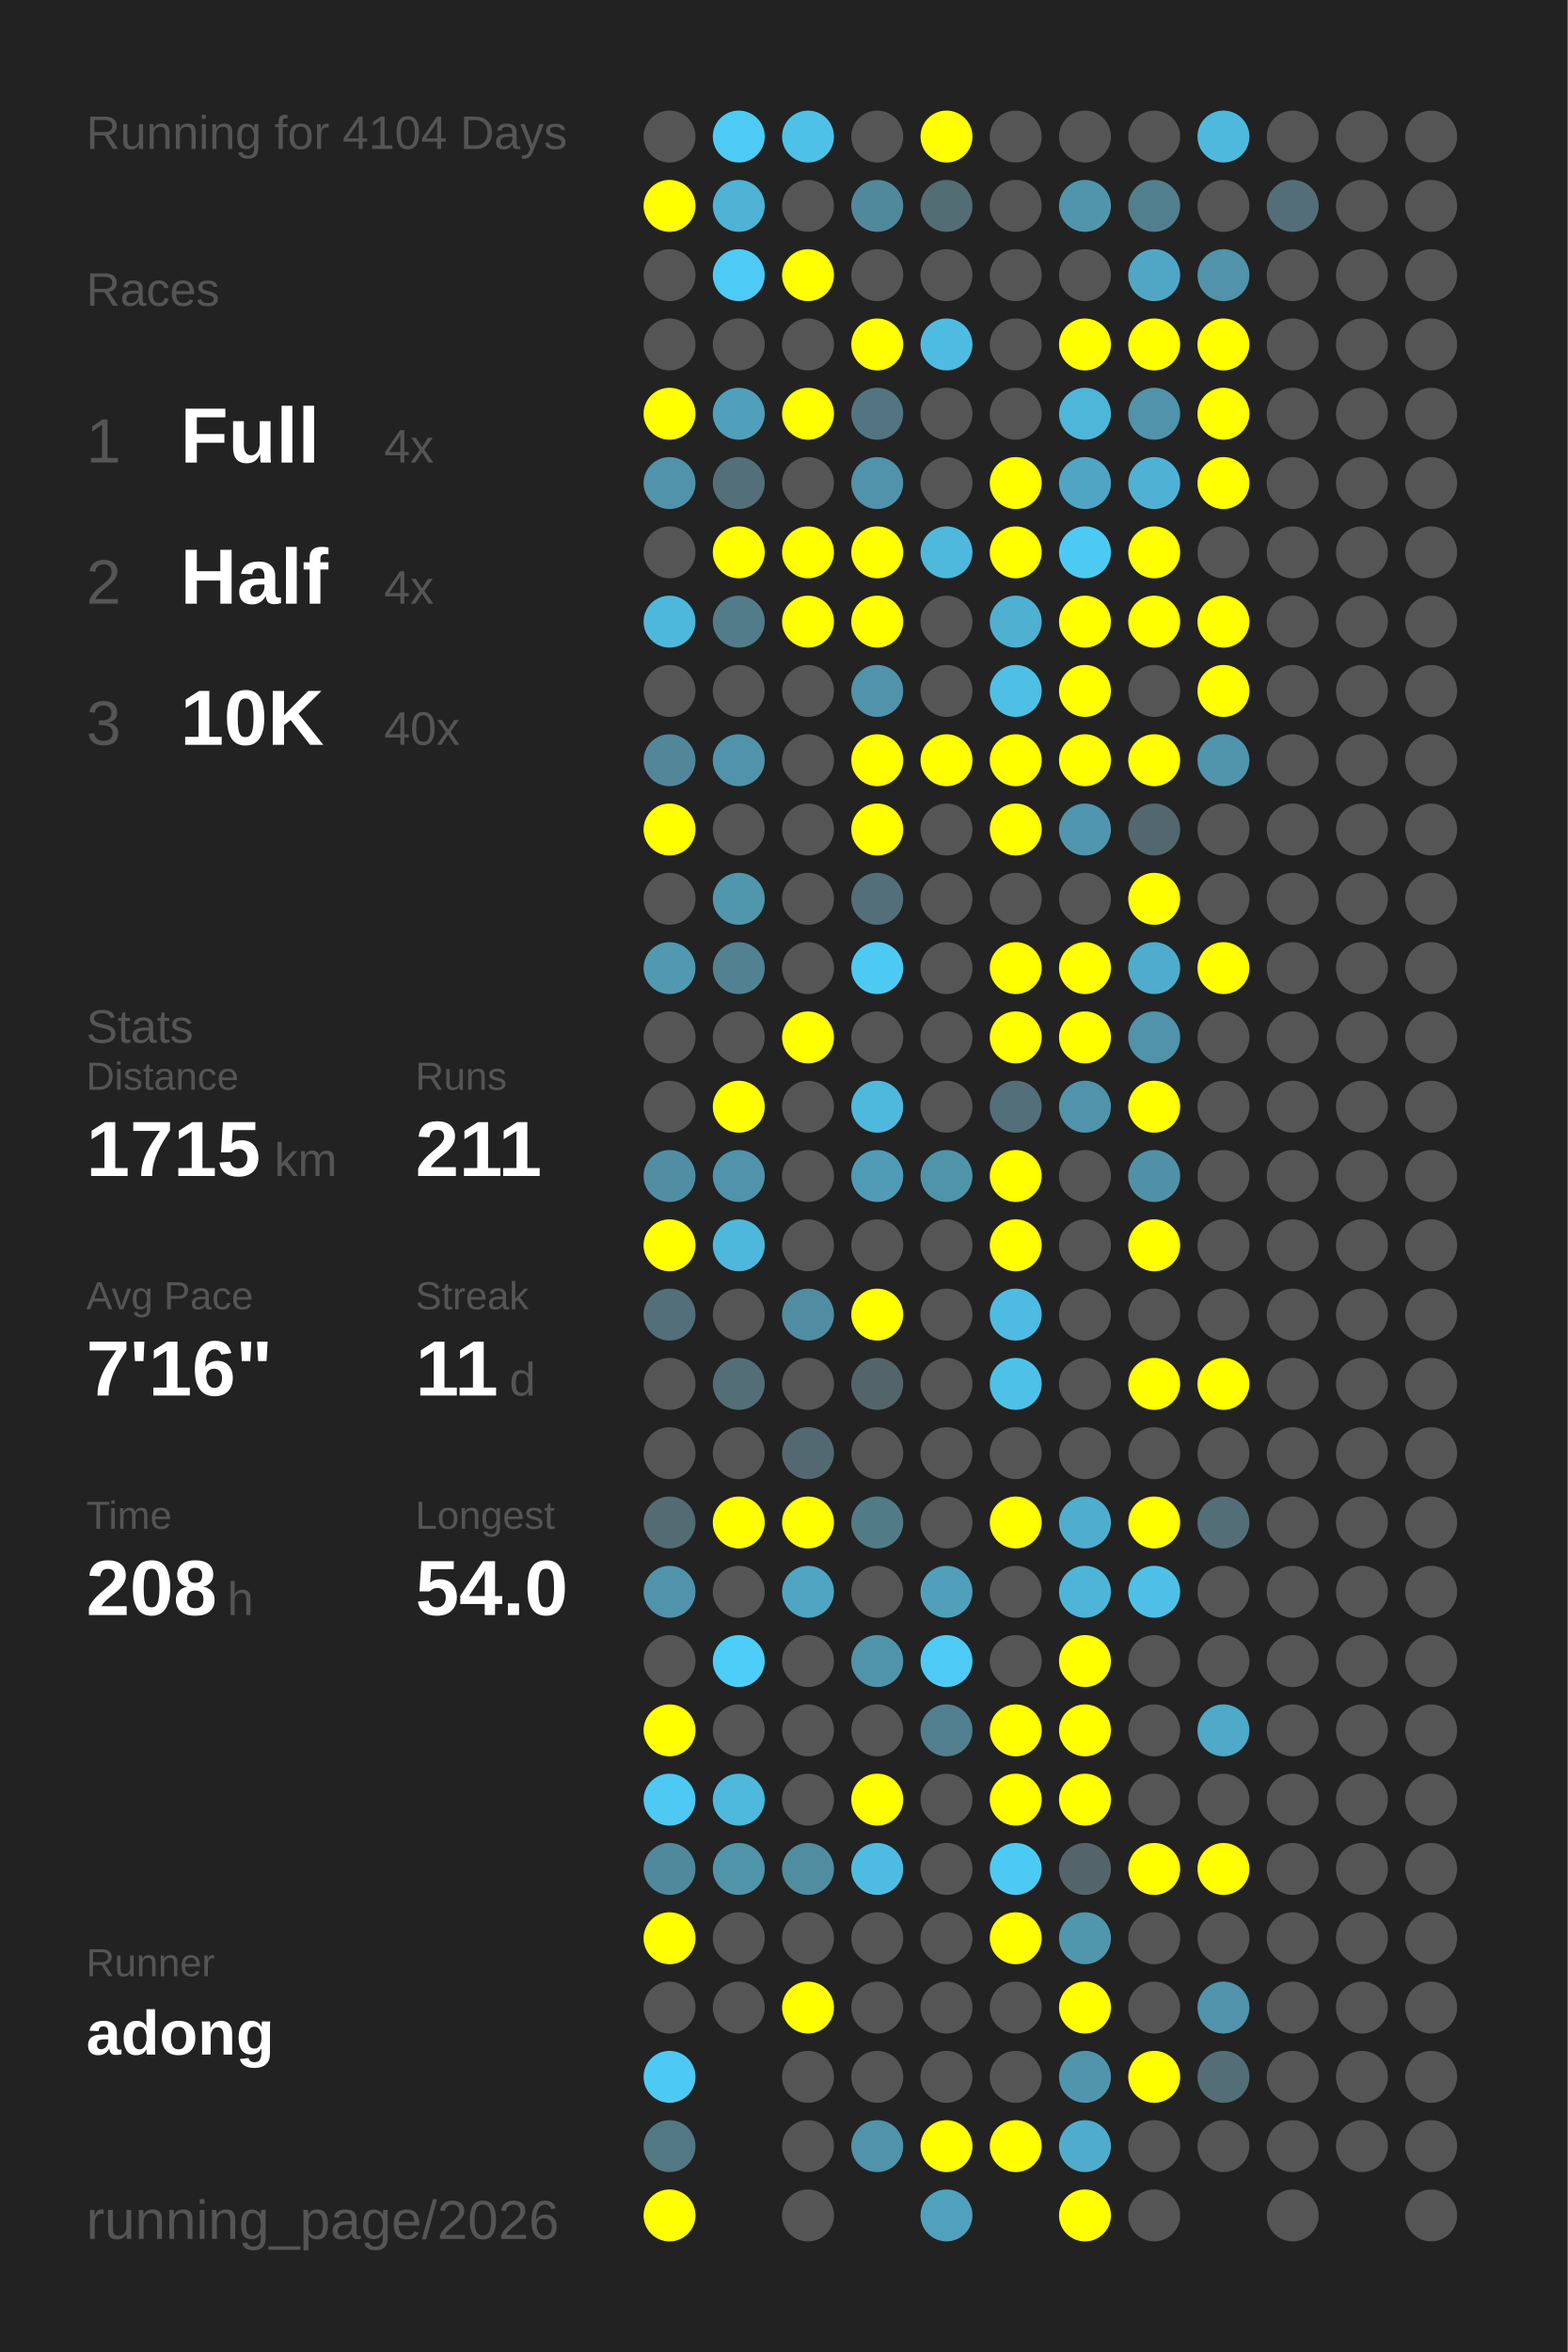
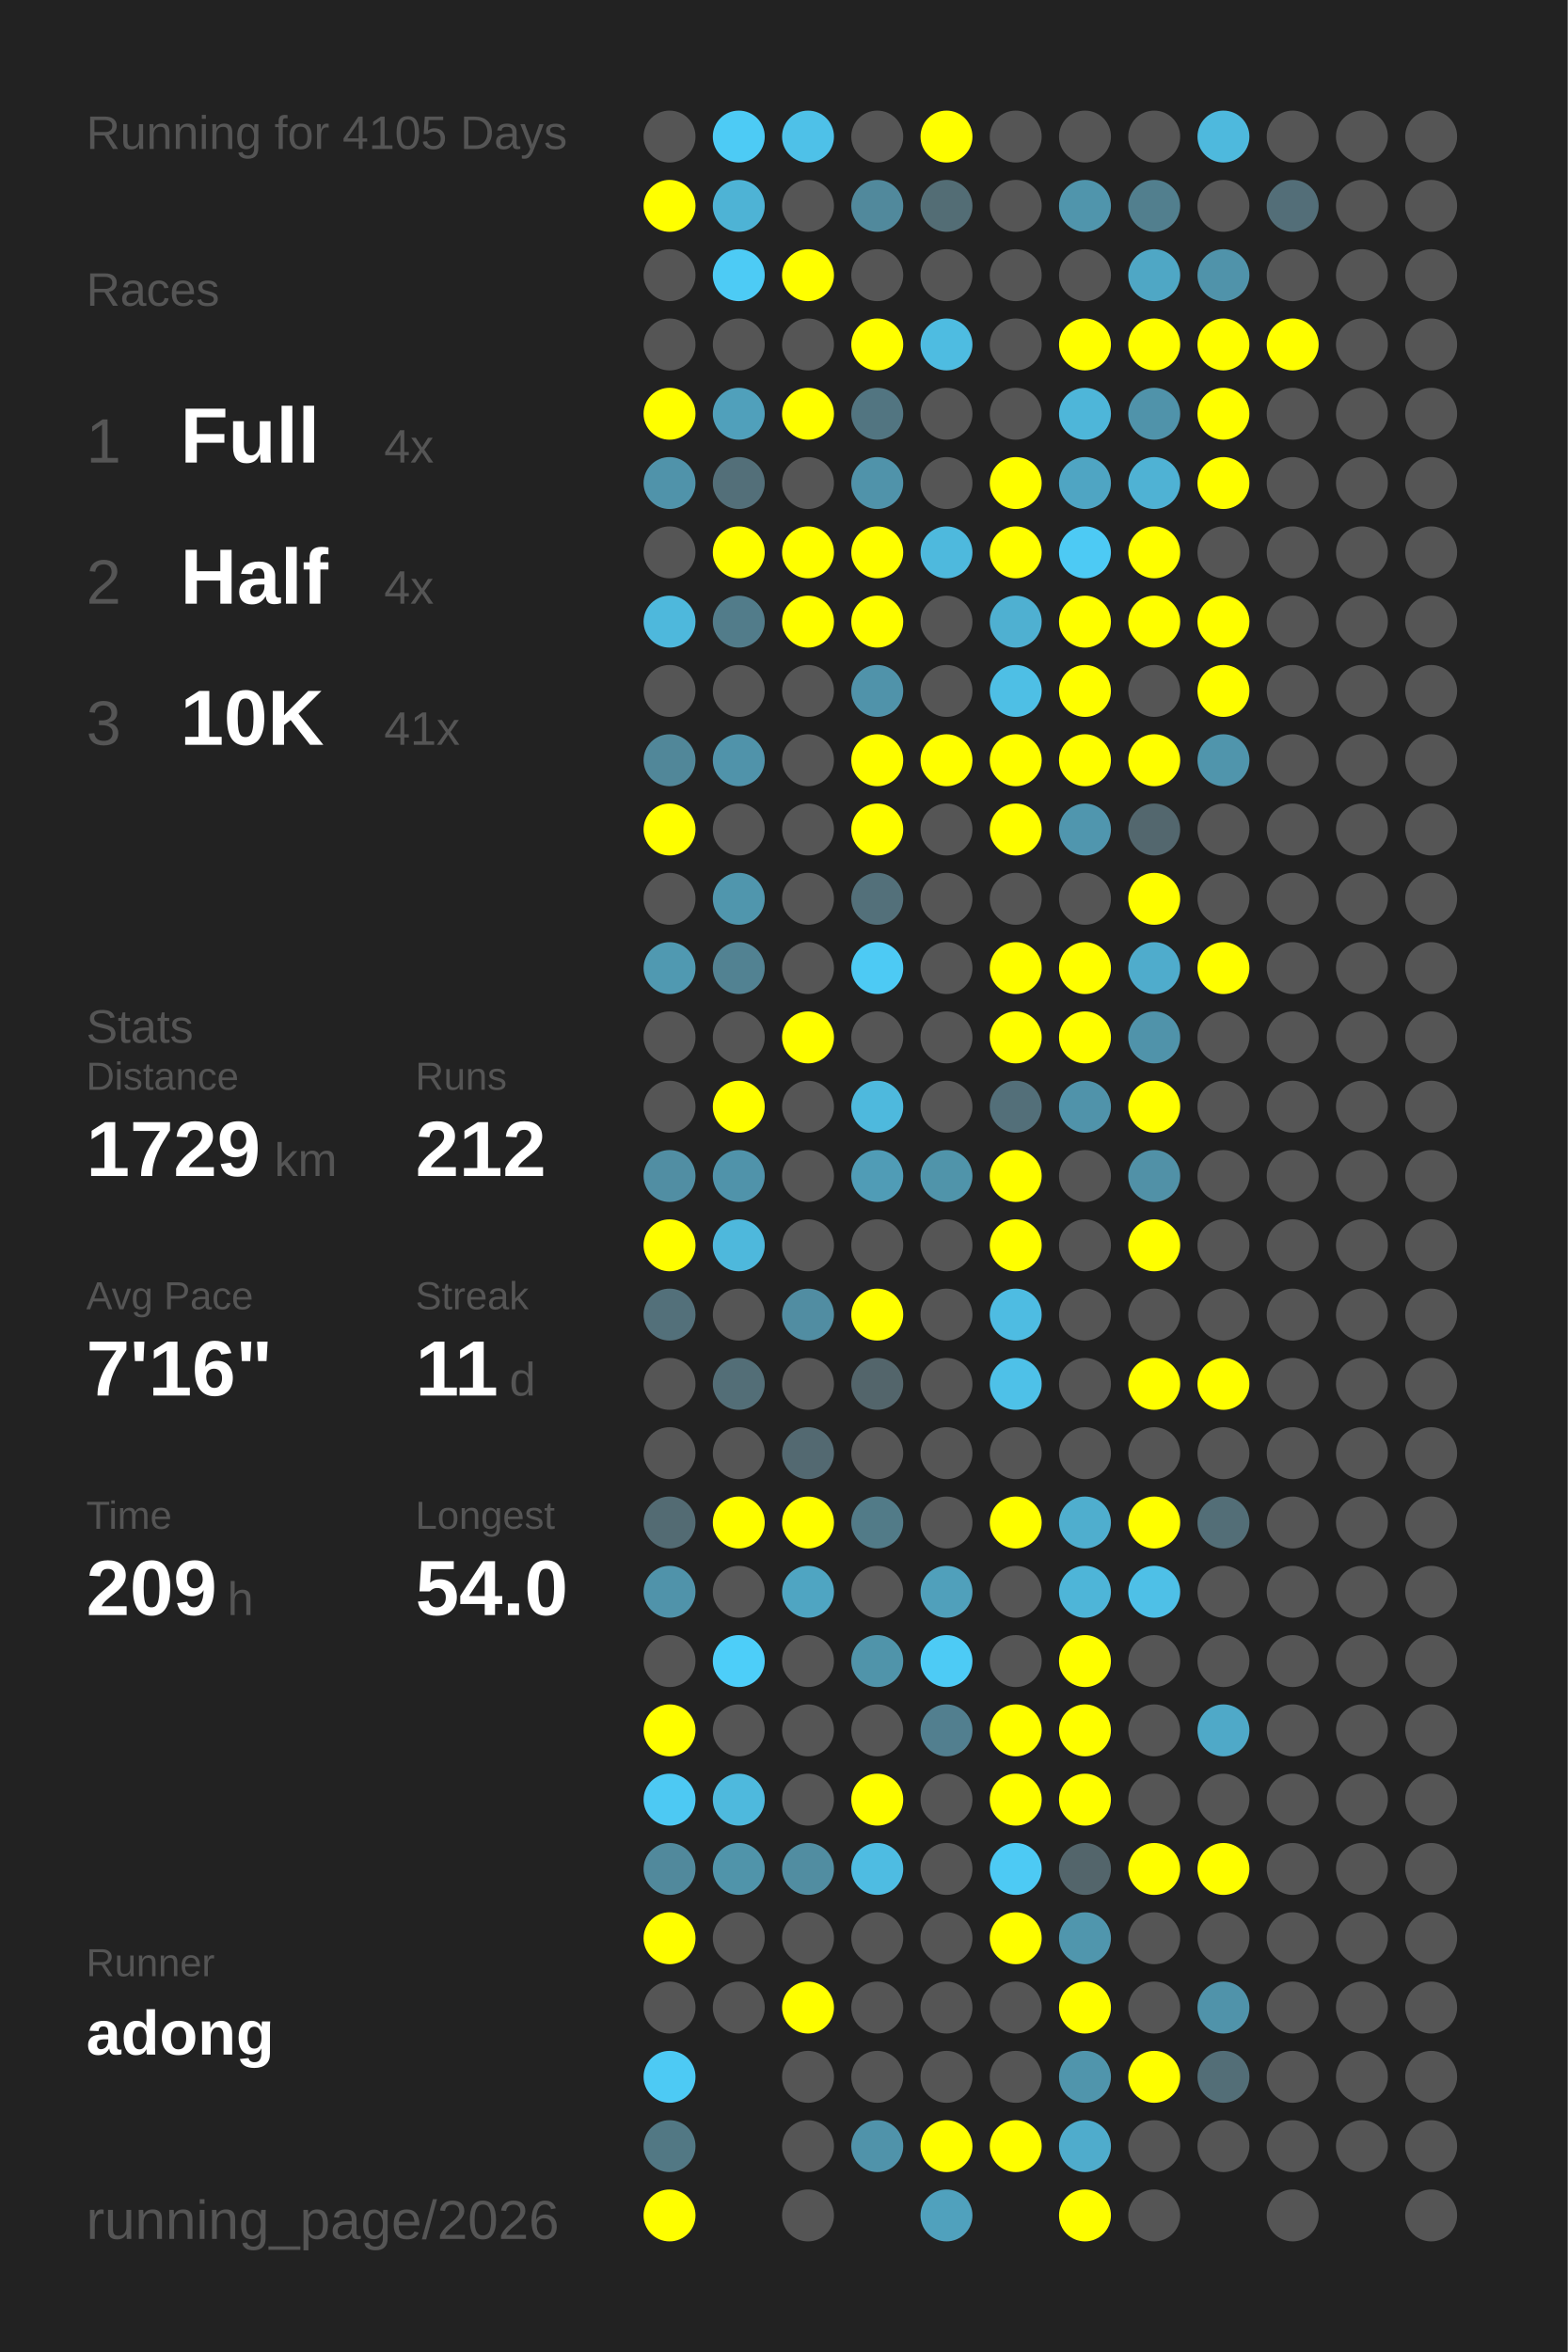
<svg xmlns="http://www.w3.org/2000/svg" baseProfile="full" height="300mm" version="1.1" viewBox="0,0,200,300" width="200mm">
  <defs />
  <rect fill="#222222" height="300" width="200" x="0" y="0" />
-   <text fill="#555555" style="font-size:6px; font-family:Arial;" x="11" y="19">Running for 4104 Days</text>
+   <text fill="#555555" style="font-size:6px; font-family:Arial;" x="11" y="19">Running for 4105 Days</text>
  <text fill="#555555" style="font-size:6px; font-family:Arial;" x="11" y="39">Races</text>
  <text fill="#555555" style="font-size:8px; font-family:Arial;" x="11" y="59">1</text>
  <text fill="#FFFFFF" style="font-size:10px; font-family:Arial; font-weight:bold;" x="23" y="59">Full</text>
  <text fill="#555555" style="font-size:6px; font-family:Arial;" x="49" y="59">4x</text>
  <text fill="#555555" style="font-size:8px; font-family:Arial;" x="11" y="77">2</text>
  <text fill="#FFFFFF" style="font-size:10px; font-family:Arial; font-weight:bold;" x="23" y="77">Half</text>
  <text fill="#555555" style="font-size:6px; font-family:Arial;" x="49" y="77">4x</text>
  <text fill="#555555" style="font-size:8px; font-family:Arial;" x="11" y="95">3</text>
  <text fill="#FFFFFF" style="font-size:10px; font-family:Arial; font-weight:bold;" x="23" y="95">10K</text>
-   <text fill="#555555" style="font-size:6px; font-family:Arial;" x="49" y="95">40x</text>
+   <text fill="#555555" style="font-size:6px; font-family:Arial;" x="49" y="95">41x</text>
  <text fill="#555555" style="font-size:6px; font-family:Arial;" x="11" y="133">Stats</text>
  <text fill="#555555" style="font-size:5px; font-family:Arial;" x="11" y="139">Distance</text>
-   <text fill="#FFFFFF" style="font-size:10px; font-family:Arial; font-weight:bold;" x="11" y="150">1715</text>
+   <text fill="#FFFFFF" style="font-size:10px; font-family:Arial; font-weight:bold;" x="11" y="150">1729</text>
  <text fill="#555555" style="font-size:6px; font-family:Arial;" x="35" y="150">km</text>
  <text fill="#555555" style="font-size:5px; font-family:Arial;" x="53" y="139">Runs</text>
-   <text fill="#FFFFFF" style="font-size:10px; font-family:Arial; font-weight:bold;" x="53" y="150">211</text>
+   <text fill="#FFFFFF" style="font-size:10px; font-family:Arial; font-weight:bold;" x="53" y="150">212</text>
  <text fill="#555555" style="font-size:5px; font-family:Arial;" x="11" y="167">Avg Pace</text>
  <text fill="#FFFFFF" style="font-size:10px; font-family:Arial; font-weight:bold;" x="11" y="178">7'16"</text>
  <text fill="#555555" style="font-size:5px; font-family:Arial;" x="53" y="167">Streak</text>
  <text fill="#FFFFFF" style="font-size:10px; font-family:Arial; font-weight:bold;" x="53" y="178">11</text>
  <text fill="#555555" style="font-size:6px; font-family:Arial;" x="65" y="178">d</text>
  <text fill="#555555" style="font-size:5px; font-family:Arial;" x="11" y="195">Time</text>
-   <text fill="#FFFFFF" style="font-size:10px; font-family:Arial; font-weight:bold;" x="11" y="206">208</text>
+   <text fill="#FFFFFF" style="font-size:10px; font-family:Arial; font-weight:bold;" x="11" y="206">209</text>
  <text fill="#555555" style="font-size:6px; font-family:Arial;" x="29" y="206">h</text>
  <text fill="#555555" style="font-size:5px; font-family:Arial;" x="53" y="195">Longest</text>
  <text fill="#FFFFFF" style="font-size:10px; font-family:Arial; font-weight:bold;" x="53" y="206">54.0</text>
  <text fill="#555555" style="font-size:5px; font-family:Arial;" x="11" y="252.065">Runner</text>
  <text fill="#FFFFFF" style="font-size:8px; font-family:Arial; font-weight:bold;" x="11" y="262.065">adong</text>
  <text fill="#555555" style="font-size:7px; font-family:Arial;" x="11" y="285.581">running_page/2026</text>
  <circle cx="85.417" cy="17.419" fill="#555555" r="3.312" />
  <circle cx="85.417" cy="26.258" fill="#FFFF00" r="3.312" />
  <circle cx="85.417" cy="35.097" fill="#555555" r="3.312" />
  <circle cx="85.417" cy="43.935" fill="#555555" r="3.312" />
  <circle cx="85.417" cy="52.774" fill="#FFFF00" r="3.312" />
  <circle cx="85.417" cy="61.613" fill="#5093aa" r="3.312" />
  <circle cx="85.417" cy="70.452" fill="#555555" r="3.312" />
  <circle cx="85.417" cy="79.29" fill="#4eb8dc" r="3.312" />
  <circle cx="85.417" cy="88.129" fill="#555555" r="3.312" />
  <circle cx="85.417" cy="96.968" fill="#518799" r="3.312" />
  <circle cx="85.417" cy="105.806" fill="#FFFF00" r="3.312" />
  <circle cx="85.417" cy="114.645" fill="#555555" r="3.312" />
  <circle cx="85.417" cy="123.484" fill="#5099b1" r="3.312" />
  <circle cx="85.417" cy="132.323" fill="#555555" r="3.312" />
  <circle cx="85.417" cy="141.161" fill="#555555" r="3.312" />
  <circle cx="85.417" cy="150" fill="#518ea3" r="3.312" />
  <circle cx="85.417" cy="158.839" fill="#FFFF00" r="3.312" />
  <circle cx="85.417" cy="167.677" fill="#53707a" r="3.312" />
  <circle cx="85.417" cy="176.516" fill="#555555" r="3.312" />
  <circle cx="85.417" cy="185.355" fill="#555555" r="3.312" />
  <circle cx="85.417" cy="194.194" fill="#536b73" r="3.312" />
  <circle cx="85.417" cy="203.032" fill="#5093aa" r="3.312" />
  <circle cx="85.417" cy="211.871" fill="#555555" r="3.312" />
  <circle cx="85.417" cy="220.71" fill="#FFFF00" r="3.312" />
  <circle cx="85.417" cy="229.548" fill="#4dc9f3" r="3.312" />
  <circle cx="85.417" cy="238.387" fill="#51899c" r="3.312" />
  <circle cx="85.417" cy="247.226" fill="#FFFF00" r="3.312" />
  <circle cx="85.417" cy="256.065" fill="#555555" r="3.312" />
  <circle cx="85.417" cy="264.903" fill="#4dcaf4" r="3.312" />
  <circle cx="85.417" cy="273.742" fill="#527884" r="3.312" />
  <circle cx="85.417" cy="282.581" fill="#FFFF00" r="3.312" />
  <circle cx="94.25" cy="17.419" fill="#4dcbf5" r="3.312" />
  <circle cx="94.25" cy="26.258" fill="#4eb3d5" r="3.312" />
  <circle cx="94.25" cy="35.097" fill="#4dcbf5" r="3.312" />
  <circle cx="94.25" cy="43.935" fill="#555555" r="3.312" />
  <circle cx="94.25" cy="52.774" fill="#50a0bb" r="3.312" />
  <circle cx="94.25" cy="61.613" fill="#536f79" r="3.312" />
  <circle cx="94.25" cy="70.452" fill="#FFFF00" r="3.312" />
  <circle cx="94.25" cy="79.29" fill="#527c8a" r="3.312" />
  <circle cx="94.25" cy="88.129" fill="#555555" r="3.312" />
  <circle cx="94.25" cy="96.968" fill="#5093aa" r="3.312" />
  <circle cx="94.25" cy="105.806" fill="#555555" r="3.312" />
  <circle cx="94.25" cy="114.645" fill="#5096ad" r="3.312" />
  <circle cx="94.25" cy="123.484" fill="#528292" r="3.312" />
  <circle cx="94.25" cy="132.323" fill="#555555" r="3.312" />
  <circle cx="94.25" cy="141.161" fill="#FFFF00" r="3.312" />
  <circle cx="94.25" cy="150" fill="#5093aa" r="3.312" />
  <circle cx="94.25" cy="158.839" fill="#4eb8dc" r="3.312" />
  <circle cx="94.25" cy="167.677" fill="#555555" r="3.312" />
  <circle cx="94.25" cy="176.516" fill="#536e77" r="3.312" />
  <circle cx="94.25" cy="185.355" fill="#555555" r="3.312" />
  <circle cx="94.25" cy="194.194" fill="#FFFF00" r="3.312" />
  <circle cx="94.25" cy="203.032" fill="#555555" r="3.312" />
  <circle cx="94.25" cy="211.871" fill="#4dcef9" r="3.312" />
  <circle cx="94.25" cy="220.71" fill="#555555" r="3.312" />
  <circle cx="94.25" cy="229.548" fill="#4eb9dd" r="3.312" />
  <circle cx="94.25" cy="238.387" fill="#5094aa" r="3.312" />
  <circle cx="94.25" cy="247.226" fill="#555555" r="3.312" />
  <circle cx="94.25" cy="256.065" fill="#555555" r="3.312" />
  <circle cx="103.083" cy="17.419" fill="#4ec1e8" r="3.312" />
  <circle cx="103.083" cy="26.258" fill="#555555" r="3.312" />
  <circle cx="103.083" cy="35.097" fill="#FFFF00" r="3.312" />
  <circle cx="103.083" cy="43.935" fill="#555555" r="3.312" />
  <circle cx="103.083" cy="52.774" fill="#FFFF00" r="3.312" />
  <circle cx="103.083" cy="61.613" fill="#555555" r="3.312" />
  <circle cx="103.083" cy="70.452" fill="#FFFF00" r="3.312" />
  <circle cx="103.083" cy="79.29" fill="#FFFF00" r="3.312" />
  <circle cx="103.083" cy="88.129" fill="#555555" r="3.312" />
  <circle cx="103.083" cy="96.968" fill="#555555" r="3.312" />
  <circle cx="103.083" cy="105.806" fill="#555555" r="3.312" />
  <circle cx="103.083" cy="114.645" fill="#555555" r="3.312" />
  <circle cx="103.083" cy="123.484" fill="#555555" r="3.312" />
  <circle cx="103.083" cy="132.323" fill="#FFFF00" r="3.312" />
  <circle cx="103.083" cy="141.161" fill="#555555" r="3.312" />
  <circle cx="103.083" cy="150" fill="#555555" r="3.312" />
  <circle cx="103.083" cy="158.839" fill="#555555" r="3.312" />
  <circle cx="103.083" cy="167.677" fill="#518da2" r="3.312" />
  <circle cx="103.083" cy="176.516" fill="#555555" r="3.312" />
  <circle cx="103.083" cy="185.355" fill="#536971" r="3.312" />
  <circle cx="103.083" cy="194.194" fill="#FFFF00" r="3.312" />
  <circle cx="103.083" cy="203.032" fill="#4fa5c2" r="3.312" />
  <circle cx="103.083" cy="211.871" fill="#555555" r="3.312" />
  <circle cx="103.083" cy="220.71" fill="#555555" r="3.312" />
  <circle cx="103.083" cy="229.548" fill="#555555" r="3.312" />
  <circle cx="103.083" cy="238.387" fill="#518da1" r="3.312" />
  <circle cx="103.083" cy="247.226" fill="#555555" r="3.312" />
  <circle cx="103.083" cy="256.065" fill="#FFFF00" r="3.312" />
  <circle cx="103.083" cy="264.903" fill="#555555" r="3.312" />
  <circle cx="103.083" cy="273.742" fill="#555555" r="3.312" />
  <circle cx="103.083" cy="282.581" fill="#555555" r="3.312" />
  <circle cx="111.917" cy="17.419" fill="#555555" r="3.312" />
  <circle cx="111.917" cy="26.258" fill="#51899c" r="3.312" />
  <circle cx="111.917" cy="35.097" fill="#555555" r="3.312" />
  <circle cx="111.917" cy="43.935" fill="#FFFF00" r="3.312" />
  <circle cx="111.917" cy="52.774" fill="#527581" r="3.312" />
  <circle cx="111.917" cy="61.613" fill="#5093aa" r="3.312" />
  <circle cx="111.917" cy="70.452" fill="#FFFF00" r="3.312" />
  <circle cx="111.917" cy="79.29" fill="#FFFF00" r="3.312" />
  <circle cx="111.917" cy="88.129" fill="#5093aa" r="3.312" />
  <circle cx="111.917" cy="96.968" fill="#FFFF00" r="3.312" />
  <circle cx="111.917" cy="105.806" fill="#FFFF00" r="3.312" />
  <circle cx="111.917" cy="114.645" fill="#53707a" r="3.312" />
  <circle cx="111.917" cy="123.484" fill="#4dcaf4" r="3.312" />
  <circle cx="111.917" cy="132.323" fill="#555555" r="3.312" />
  <circle cx="111.917" cy="141.161" fill="#4eb9dd" r="3.312" />
  <circle cx="111.917" cy="150" fill="#509cb6" r="3.312" />
  <circle cx="111.917" cy="158.839" fill="#555555" r="3.312" />
  <circle cx="111.917" cy="167.677" fill="#FFFF00" r="3.312" />
  <circle cx="111.917" cy="176.516" fill="#53656b" r="3.312" />
  <circle cx="111.917" cy="185.355" fill="#555555" r="3.312" />
  <circle cx="111.917" cy="194.194" fill="#527b88" r="3.312" />
  <circle cx="111.917" cy="203.032" fill="#555555" r="3.312" />
  <circle cx="111.917" cy="211.871" fill="#5094aa" r="3.312" />
  <circle cx="111.917" cy="220.71" fill="#555555" r="3.312" />
  <circle cx="111.917" cy="229.548" fill="#FFFF00" r="3.312" />
  <circle cx="111.917" cy="238.387" fill="#4ebce2" r="3.312" />
  <circle cx="111.917" cy="247.226" fill="#555555" r="3.312" />
  <circle cx="111.917" cy="256.065" fill="#555555" r="3.312" />
  <circle cx="111.917" cy="264.903" fill="#555555" r="3.312" />
  <circle cx="111.917" cy="273.742" fill="#5093aa" r="3.312" />
  <circle cx="120.75" cy="17.419" fill="#FFFF00" r="3.312" />
  <circle cx="120.75" cy="26.258" fill="#536d75" r="3.312" />
  <circle cx="120.75" cy="35.097" fill="#555555" r="3.312" />
  <circle cx="120.75" cy="43.935" fill="#4ebce1" r="3.312" />
  <circle cx="120.75" cy="52.774" fill="#555555" r="3.312" />
  <circle cx="120.75" cy="61.613" fill="#555555" r="3.312" />
  <circle cx="120.75" cy="70.452" fill="#4eb9dd" r="3.312" />
  <circle cx="120.75" cy="79.29" fill="#555555" r="3.312" />
  <circle cx="120.75" cy="88.129" fill="#555555" r="3.312" />
  <circle cx="120.75" cy="96.968" fill="#FFFF00" r="3.312" />
  <circle cx="120.75" cy="105.806" fill="#555555" r="3.312" />
  <circle cx="120.75" cy="114.645" fill="#555555" r="3.312" />
  <circle cx="120.75" cy="123.484" fill="#555555" r="3.312" />
  <circle cx="120.75" cy="132.323" fill="#555555" r="3.312" />
  <circle cx="120.75" cy="141.161" fill="#555555" r="3.312" />
  <circle cx="120.75" cy="150" fill="#5094aa" r="3.312" />
  <circle cx="120.75" cy="158.839" fill="#555555" r="3.312" />
  <circle cx="120.75" cy="167.677" fill="#555555" r="3.312" />
  <circle cx="120.75" cy="176.516" fill="#555555" r="3.312" />
  <circle cx="120.75" cy="185.355" fill="#555555" r="3.312" />
  <circle cx="120.75" cy="194.194" fill="#555555" r="3.312" />
  <circle cx="120.75" cy="203.032" fill="#50a0bb" r="3.312" />
  <circle cx="120.75" cy="211.871" fill="#4dcbf5" r="3.312" />
  <circle cx="120.75" cy="220.71" fill="#527f8f" r="3.312" />
  <circle cx="120.75" cy="229.548" fill="#555555" r="3.312" />
  <circle cx="120.75" cy="238.387" fill="#555555" r="3.312" />
  <circle cx="120.75" cy="247.226" fill="#555555" r="3.312" />
  <circle cx="120.75" cy="256.065" fill="#555555" r="3.312" />
  <circle cx="120.75" cy="264.903" fill="#555555" r="3.312" />
  <circle cx="120.75" cy="273.742" fill="#FFFF00" r="3.312" />
  <circle cx="120.75" cy="282.581" fill="#50a1bd" r="3.312" />
  <circle cx="129.583" cy="17.419" fill="#555555" r="3.312" />
  <circle cx="129.583" cy="26.258" fill="#555555" r="3.312" />
  <circle cx="129.583" cy="35.097" fill="#555555" r="3.312" />
  <circle cx="129.583" cy="43.935" fill="#555555" r="3.312" />
  <circle cx="129.583" cy="52.774" fill="#555555" r="3.312" />
  <circle cx="129.583" cy="61.613" fill="#FFFF00" r="3.312" />
  <circle cx="129.583" cy="70.452" fill="#FFFF00" r="3.312" />
  <circle cx="129.583" cy="79.29" fill="#4fb0d1" r="3.312" />
  <circle cx="129.583" cy="88.129" fill="#4ebfe5" r="3.312" />
  <circle cx="129.583" cy="96.968" fill="#FFFF00" r="3.312" />
  <circle cx="129.583" cy="105.806" fill="#FFFF00" r="3.312" />
  <circle cx="129.583" cy="114.645" fill="#555555" r="3.312" />
  <circle cx="129.583" cy="123.484" fill="#FFFF00" r="3.312" />
  <circle cx="129.583" cy="132.323" fill="#FFFF00" r="3.312" />
  <circle cx="129.583" cy="141.161" fill="#536f79" r="3.312" />
  <circle cx="129.583" cy="150" fill="#FFFF00" r="3.312" />
  <circle cx="129.583" cy="158.839" fill="#FFFF00" r="3.312" />
  <circle cx="129.583" cy="167.677" fill="#4ebce2" r="3.312" />
  <circle cx="129.583" cy="176.516" fill="#4ec1e8" r="3.312" />
  <circle cx="129.583" cy="185.355" fill="#555555" r="3.312" />
  <circle cx="129.583" cy="194.194" fill="#FFFF00" r="3.312" />
  <circle cx="129.583" cy="203.032" fill="#555555" r="3.312" />
  <circle cx="129.583" cy="211.871" fill="#555555" r="3.312" />
  <circle cx="129.583" cy="220.71" fill="#FFFF00" r="3.312" />
  <circle cx="129.583" cy="229.548" fill="#FFFF00" r="3.312" />
  <circle cx="129.583" cy="238.387" fill="#4dcaf4" r="3.312" />
  <circle cx="129.583" cy="247.226" fill="#FFFF00" r="3.312" />
  <circle cx="129.583" cy="256.065" fill="#555555" r="3.312" />
  <circle cx="129.583" cy="264.903" fill="#555555" r="3.312" />
  <circle cx="129.583" cy="273.742" fill="#FFFF00" r="3.312" />
  <circle cx="138.417" cy="17.419" fill="#555555" r="3.312" />
  <circle cx="138.417" cy="26.258" fill="#5095ac" r="3.312" />
  <circle cx="138.417" cy="35.097" fill="#555555" r="3.312" />
  <circle cx="138.417" cy="43.935" fill="#FFFF00" r="3.312" />
  <circle cx="138.417" cy="52.774" fill="#4eb6d9" r="3.312" />
  <circle cx="138.417" cy="61.613" fill="#4fa5c3" r="3.312" />
  <circle cx="138.417" cy="70.452" fill="#4dcaf4" r="3.312" />
  <circle cx="138.417" cy="79.29" fill="#FFFF00" r="3.312" />
  <circle cx="138.417" cy="88.129" fill="#FFFF00" r="3.312" />
  <circle cx="138.417" cy="96.968" fill="#FFFF00" r="3.312" />
  <circle cx="138.417" cy="105.806" fill="#5096ae" r="3.312" />
  <circle cx="138.417" cy="114.645" fill="#555555" r="3.312" />
  <circle cx="138.417" cy="123.484" fill="#FFFF00" r="3.312" />
  <circle cx="138.417" cy="132.323" fill="#FFFF00" r="3.312" />
  <circle cx="138.417" cy="141.161" fill="#5093aa" r="3.312" />
  <circle cx="138.417" cy="150" fill="#555555" r="3.312" />
  <circle cx="138.417" cy="158.839" fill="#555555" r="3.312" />
  <circle cx="138.417" cy="167.677" fill="#555555" r="3.312" />
  <circle cx="138.417" cy="176.516" fill="#555555" r="3.312" />
  <circle cx="138.417" cy="185.355" fill="#555555" r="3.312" />
  <circle cx="138.417" cy="194.194" fill="#4faece" r="3.312" />
  <circle cx="138.417" cy="203.032" fill="#4eb5d8" r="3.312" />
  <circle cx="138.417" cy="211.871" fill="#FFFF00" r="3.312" />
  <circle cx="138.417" cy="220.71" fill="#FFFF00" r="3.312" />
  <circle cx="138.417" cy="229.548" fill="#FFFF00" r="3.312" />
  <circle cx="138.417" cy="238.387" fill="#53656b" r="3.312" />
  <circle cx="138.417" cy="247.226" fill="#5096ad" r="3.312" />
  <circle cx="138.417" cy="256.065" fill="#FFFF00" r="3.312" />
  <circle cx="138.417" cy="264.903" fill="#5095ac" r="3.312" />
  <circle cx="138.417" cy="273.742" fill="#4faccc" r="3.312" />
  <circle cx="138.417" cy="282.581" fill="#FFFF00" r="3.312" />
  <circle cx="147.25" cy="17.419" fill="#555555" r="3.312" />
  <circle cx="147.25" cy="26.258" fill="#527f8e" r="3.312" />
  <circle cx="147.25" cy="35.097" fill="#4fa7c5" r="3.312" />
  <circle cx="147.25" cy="43.935" fill="#FFFF00" r="3.312" />
  <circle cx="147.25" cy="52.774" fill="#5093aa" r="3.312" />
  <circle cx="147.25" cy="61.613" fill="#4fb2d4" r="3.312" />
  <circle cx="147.25" cy="70.452" fill="#FFFF00" r="3.312" />
  <circle cx="147.25" cy="79.29" fill="#FFFF00" r="3.312" />
  <circle cx="147.25" cy="88.129" fill="#555555" r="3.312" />
  <circle cx="147.25" cy="96.968" fill="#FFFF00" r="3.312" />
  <circle cx="147.25" cy="105.806" fill="#53676e" r="3.312" />
  <circle cx="147.25" cy="114.645" fill="#FFFF00" r="3.312" />
  <circle cx="147.25" cy="123.484" fill="#4faccc" r="3.312" />
  <circle cx="147.25" cy="132.323" fill="#5093aa" r="3.312" />
  <circle cx="147.25" cy="141.161" fill="#FFFF00" r="3.312" />
  <circle cx="147.25" cy="150" fill="#5191a7" r="3.312" />
  <circle cx="147.25" cy="158.839" fill="#FFFF00" r="3.312" />
  <circle cx="147.25" cy="167.677" fill="#555555" r="3.312" />
  <circle cx="147.25" cy="176.516" fill="#FFFF00" r="3.312" />
  <circle cx="147.25" cy="185.355" fill="#555555" r="3.312" />
  <circle cx="147.25" cy="194.194" fill="#FFFF00" r="3.312" />
  <circle cx="147.25" cy="203.032" fill="#4ec0e7" r="3.312" />
  <circle cx="147.25" cy="211.871" fill="#555555" r="3.312" />
  <circle cx="147.25" cy="220.71" fill="#555555" r="3.312" />
  <circle cx="147.25" cy="229.548" fill="#555555" r="3.312" />
  <circle cx="147.25" cy="238.387" fill="#FFFF00" r="3.312" />
  <circle cx="147.25" cy="247.226" fill="#555555" r="3.312" />
  <circle cx="147.25" cy="256.065" fill="#555555" r="3.312" />
  <circle cx="147.25" cy="264.903" fill="#FFFF00" r="3.312" />
  <circle cx="147.25" cy="273.742" fill="#555555" r="3.312" />
  <circle cx="147.25" cy="282.581" fill="#555555" r="3.312" />
  <circle cx="156.083" cy="17.419" fill="#4eb9dd" r="3.312" />
  <circle cx="156.083" cy="26.258" fill="#555555" r="3.312" />
  <circle cx="156.083" cy="35.097" fill="#5093aa" r="3.312" />
  <circle cx="156.083" cy="43.935" fill="#FFFF00" r="3.312" />
  <circle cx="156.083" cy="52.774" fill="#FFFF00" r="3.312" />
  <circle cx="156.083" cy="61.613" fill="#FFFF00" r="3.312" />
  <circle cx="156.083" cy="70.452" fill="#555555" r="3.312" />
  <circle cx="156.083" cy="79.29" fill="#FFFF00" r="3.312" />
  <circle cx="156.083" cy="88.129" fill="#FFFF00" r="3.312" />
  <circle cx="156.083" cy="96.968" fill="#5095ac" r="3.312" />
  <circle cx="156.083" cy="105.806" fill="#555555" r="3.312" />
  <circle cx="156.083" cy="114.645" fill="#555555" r="3.312" />
  <circle cx="156.083" cy="123.484" fill="#FFFF00" r="3.312" />
  <circle cx="156.083" cy="132.323" fill="#555555" r="3.312" />
  <circle cx="156.083" cy="141.161" fill="#555555" r="3.312" />
  <circle cx="156.083" cy="150" fill="#555555" r="3.312" />
  <circle cx="156.083" cy="158.839" fill="#555555" r="3.312" />
  <circle cx="156.083" cy="167.677" fill="#555555" r="3.312" />
  <circle cx="156.083" cy="176.516" fill="#FFFF00" r="3.312" />
  <circle cx="156.083" cy="185.355" fill="#555555" r="3.312" />
  <circle cx="156.083" cy="194.194" fill="#536e77" r="3.312" />
  <circle cx="156.083" cy="203.032" fill="#555555" r="3.312" />
  <circle cx="156.083" cy="211.871" fill="#555555" r="3.312" />
  <circle cx="156.083" cy="220.71" fill="#4fa9c8" r="3.312" />
  <circle cx="156.083" cy="229.548" fill="#555555" r="3.312" />
  <circle cx="156.083" cy="238.387" fill="#FFFF00" r="3.312" />
  <circle cx="156.083" cy="247.226" fill="#555555" r="3.312" />
  <circle cx="156.083" cy="256.065" fill="#5093aa" r="3.312" />
  <circle cx="156.083" cy="264.903" fill="#536e77" r="3.312" />
  <circle cx="156.083" cy="273.742" fill="#555555" r="3.312" />
  <circle cx="164.917" cy="17.419" fill="#555555" r="3.312" />
  <circle cx="164.917" cy="26.258" fill="#536e78" r="3.312" />
  <circle cx="164.917" cy="35.097" fill="#555555" r="3.312" />
-   <circle cx="164.917" cy="43.935" fill="#555555" r="3.312" />
+   <circle cx="164.917" cy="43.935" fill="#FFFF00" r="3.312" />
  <circle cx="164.917" cy="52.774" fill="#555555" r="3.312" />
  <circle cx="164.917" cy="61.613" fill="#555555" r="3.312" />
  <circle cx="164.917" cy="70.452" fill="#555555" r="3.312" />
  <circle cx="164.917" cy="79.29" fill="#555555" r="3.312" />
  <circle cx="164.917" cy="88.129" fill="#555555" r="3.312" />
  <circle cx="164.917" cy="96.968" fill="#555555" r="3.312" />
  <circle cx="164.917" cy="105.806" fill="#555555" r="3.312" />
  <circle cx="164.917" cy="114.645" fill="#555555" r="3.312" />
  <circle cx="164.917" cy="123.484" fill="#555555" r="3.312" />
  <circle cx="164.917" cy="132.323" fill="#555555" r="3.312" />
  <circle cx="164.917" cy="141.161" fill="#555555" r="3.312" />
  <circle cx="164.917" cy="150" fill="#555555" r="3.312" />
  <circle cx="164.917" cy="158.839" fill="#555555" r="3.312" />
  <circle cx="164.917" cy="167.677" fill="#555555" r="3.312" />
  <circle cx="164.917" cy="176.516" fill="#555555" r="3.312" />
  <circle cx="164.917" cy="185.355" fill="#555555" r="3.312" />
  <circle cx="164.917" cy="194.194" fill="#555555" r="3.312" />
  <circle cx="164.917" cy="203.032" fill="#555555" r="3.312" />
  <circle cx="164.917" cy="211.871" fill="#555555" r="3.312" />
  <circle cx="164.917" cy="220.71" fill="#555555" r="3.312" />
  <circle cx="164.917" cy="229.548" fill="#555555" r="3.312" />
  <circle cx="164.917" cy="238.387" fill="#555555" r="3.312" />
  <circle cx="164.917" cy="247.226" fill="#555555" r="3.312" />
  <circle cx="164.917" cy="256.065" fill="#555555" r="3.312" />
  <circle cx="164.917" cy="264.903" fill="#555555" r="3.312" />
  <circle cx="164.917" cy="273.742" fill="#555555" r="3.312" />
  <circle cx="164.917" cy="282.581" fill="#555555" r="3.312" />
  <circle cx="173.75" cy="17.419" fill="#555555" r="3.312" />
  <circle cx="173.75" cy="26.258" fill="#555555" r="3.312" />
  <circle cx="173.75" cy="35.097" fill="#555555" r="3.312" />
  <circle cx="173.75" cy="43.935" fill="#555555" r="3.312" />
  <circle cx="173.75" cy="52.774" fill="#555555" r="3.312" />
  <circle cx="173.75" cy="61.613" fill="#555555" r="3.312" />
  <circle cx="173.75" cy="70.452" fill="#555555" r="3.312" />
  <circle cx="173.75" cy="79.29" fill="#555555" r="3.312" />
  <circle cx="173.75" cy="88.129" fill="#555555" r="3.312" />
  <circle cx="173.75" cy="96.968" fill="#555555" r="3.312" />
  <circle cx="173.75" cy="105.806" fill="#555555" r="3.312" />
  <circle cx="173.75" cy="114.645" fill="#555555" r="3.312" />
  <circle cx="173.75" cy="123.484" fill="#555555" r="3.312" />
  <circle cx="173.75" cy="132.323" fill="#555555" r="3.312" />
  <circle cx="173.75" cy="141.161" fill="#555555" r="3.312" />
  <circle cx="173.75" cy="150" fill="#555555" r="3.312" />
  <circle cx="173.75" cy="158.839" fill="#555555" r="3.312" />
  <circle cx="173.75" cy="167.677" fill="#555555" r="3.312" />
  <circle cx="173.75" cy="176.516" fill="#555555" r="3.312" />
  <circle cx="173.75" cy="185.355" fill="#555555" r="3.312" />
  <circle cx="173.75" cy="194.194" fill="#555555" r="3.312" />
  <circle cx="173.75" cy="203.032" fill="#555555" r="3.312" />
  <circle cx="173.75" cy="211.871" fill="#555555" r="3.312" />
  <circle cx="173.75" cy="220.71" fill="#555555" r="3.312" />
  <circle cx="173.75" cy="229.548" fill="#555555" r="3.312" />
  <circle cx="173.75" cy="238.387" fill="#555555" r="3.312" />
  <circle cx="173.75" cy="247.226" fill="#555555" r="3.312" />
  <circle cx="173.75" cy="256.065" fill="#555555" r="3.312" />
  <circle cx="173.75" cy="264.903" fill="#555555" r="3.312" />
  <circle cx="173.75" cy="273.742" fill="#555555" r="3.312" />
  <circle cx="182.583" cy="17.419" fill="#555555" r="3.312" />
  <circle cx="182.583" cy="26.258" fill="#555555" r="3.312" />
  <circle cx="182.583" cy="35.097" fill="#555555" r="3.312" />
  <circle cx="182.583" cy="43.935" fill="#555555" r="3.312" />
  <circle cx="182.583" cy="52.774" fill="#555555" r="3.312" />
  <circle cx="182.583" cy="61.613" fill="#555555" r="3.312" />
  <circle cx="182.583" cy="70.452" fill="#555555" r="3.312" />
  <circle cx="182.583" cy="79.29" fill="#555555" r="3.312" />
  <circle cx="182.583" cy="88.129" fill="#555555" r="3.312" />
  <circle cx="182.583" cy="96.968" fill="#555555" r="3.312" />
  <circle cx="182.583" cy="105.806" fill="#555555" r="3.312" />
  <circle cx="182.583" cy="114.645" fill="#555555" r="3.312" />
  <circle cx="182.583" cy="123.484" fill="#555555" r="3.312" />
  <circle cx="182.583" cy="132.323" fill="#555555" r="3.312" />
  <circle cx="182.583" cy="141.161" fill="#555555" r="3.312" />
  <circle cx="182.583" cy="150" fill="#555555" r="3.312" />
  <circle cx="182.583" cy="158.839" fill="#555555" r="3.312" />
  <circle cx="182.583" cy="167.677" fill="#555555" r="3.312" />
  <circle cx="182.583" cy="176.516" fill="#555555" r="3.312" />
  <circle cx="182.583" cy="185.355" fill="#555555" r="3.312" />
  <circle cx="182.583" cy="194.194" fill="#555555" r="3.312" />
  <circle cx="182.583" cy="203.032" fill="#555555" r="3.312" />
  <circle cx="182.583" cy="211.871" fill="#555555" r="3.312" />
  <circle cx="182.583" cy="220.71" fill="#555555" r="3.312" />
  <circle cx="182.583" cy="229.548" fill="#555555" r="3.312" />
  <circle cx="182.583" cy="238.387" fill="#555555" r="3.312" />
  <circle cx="182.583" cy="247.226" fill="#555555" r="3.312" />
  <circle cx="182.583" cy="256.065" fill="#555555" r="3.312" />
  <circle cx="182.583" cy="264.903" fill="#555555" r="3.312" />
  <circle cx="182.583" cy="273.742" fill="#555555" r="3.312" />
  <circle cx="182.583" cy="282.581" fill="#555555" r="3.312" />
</svg>
